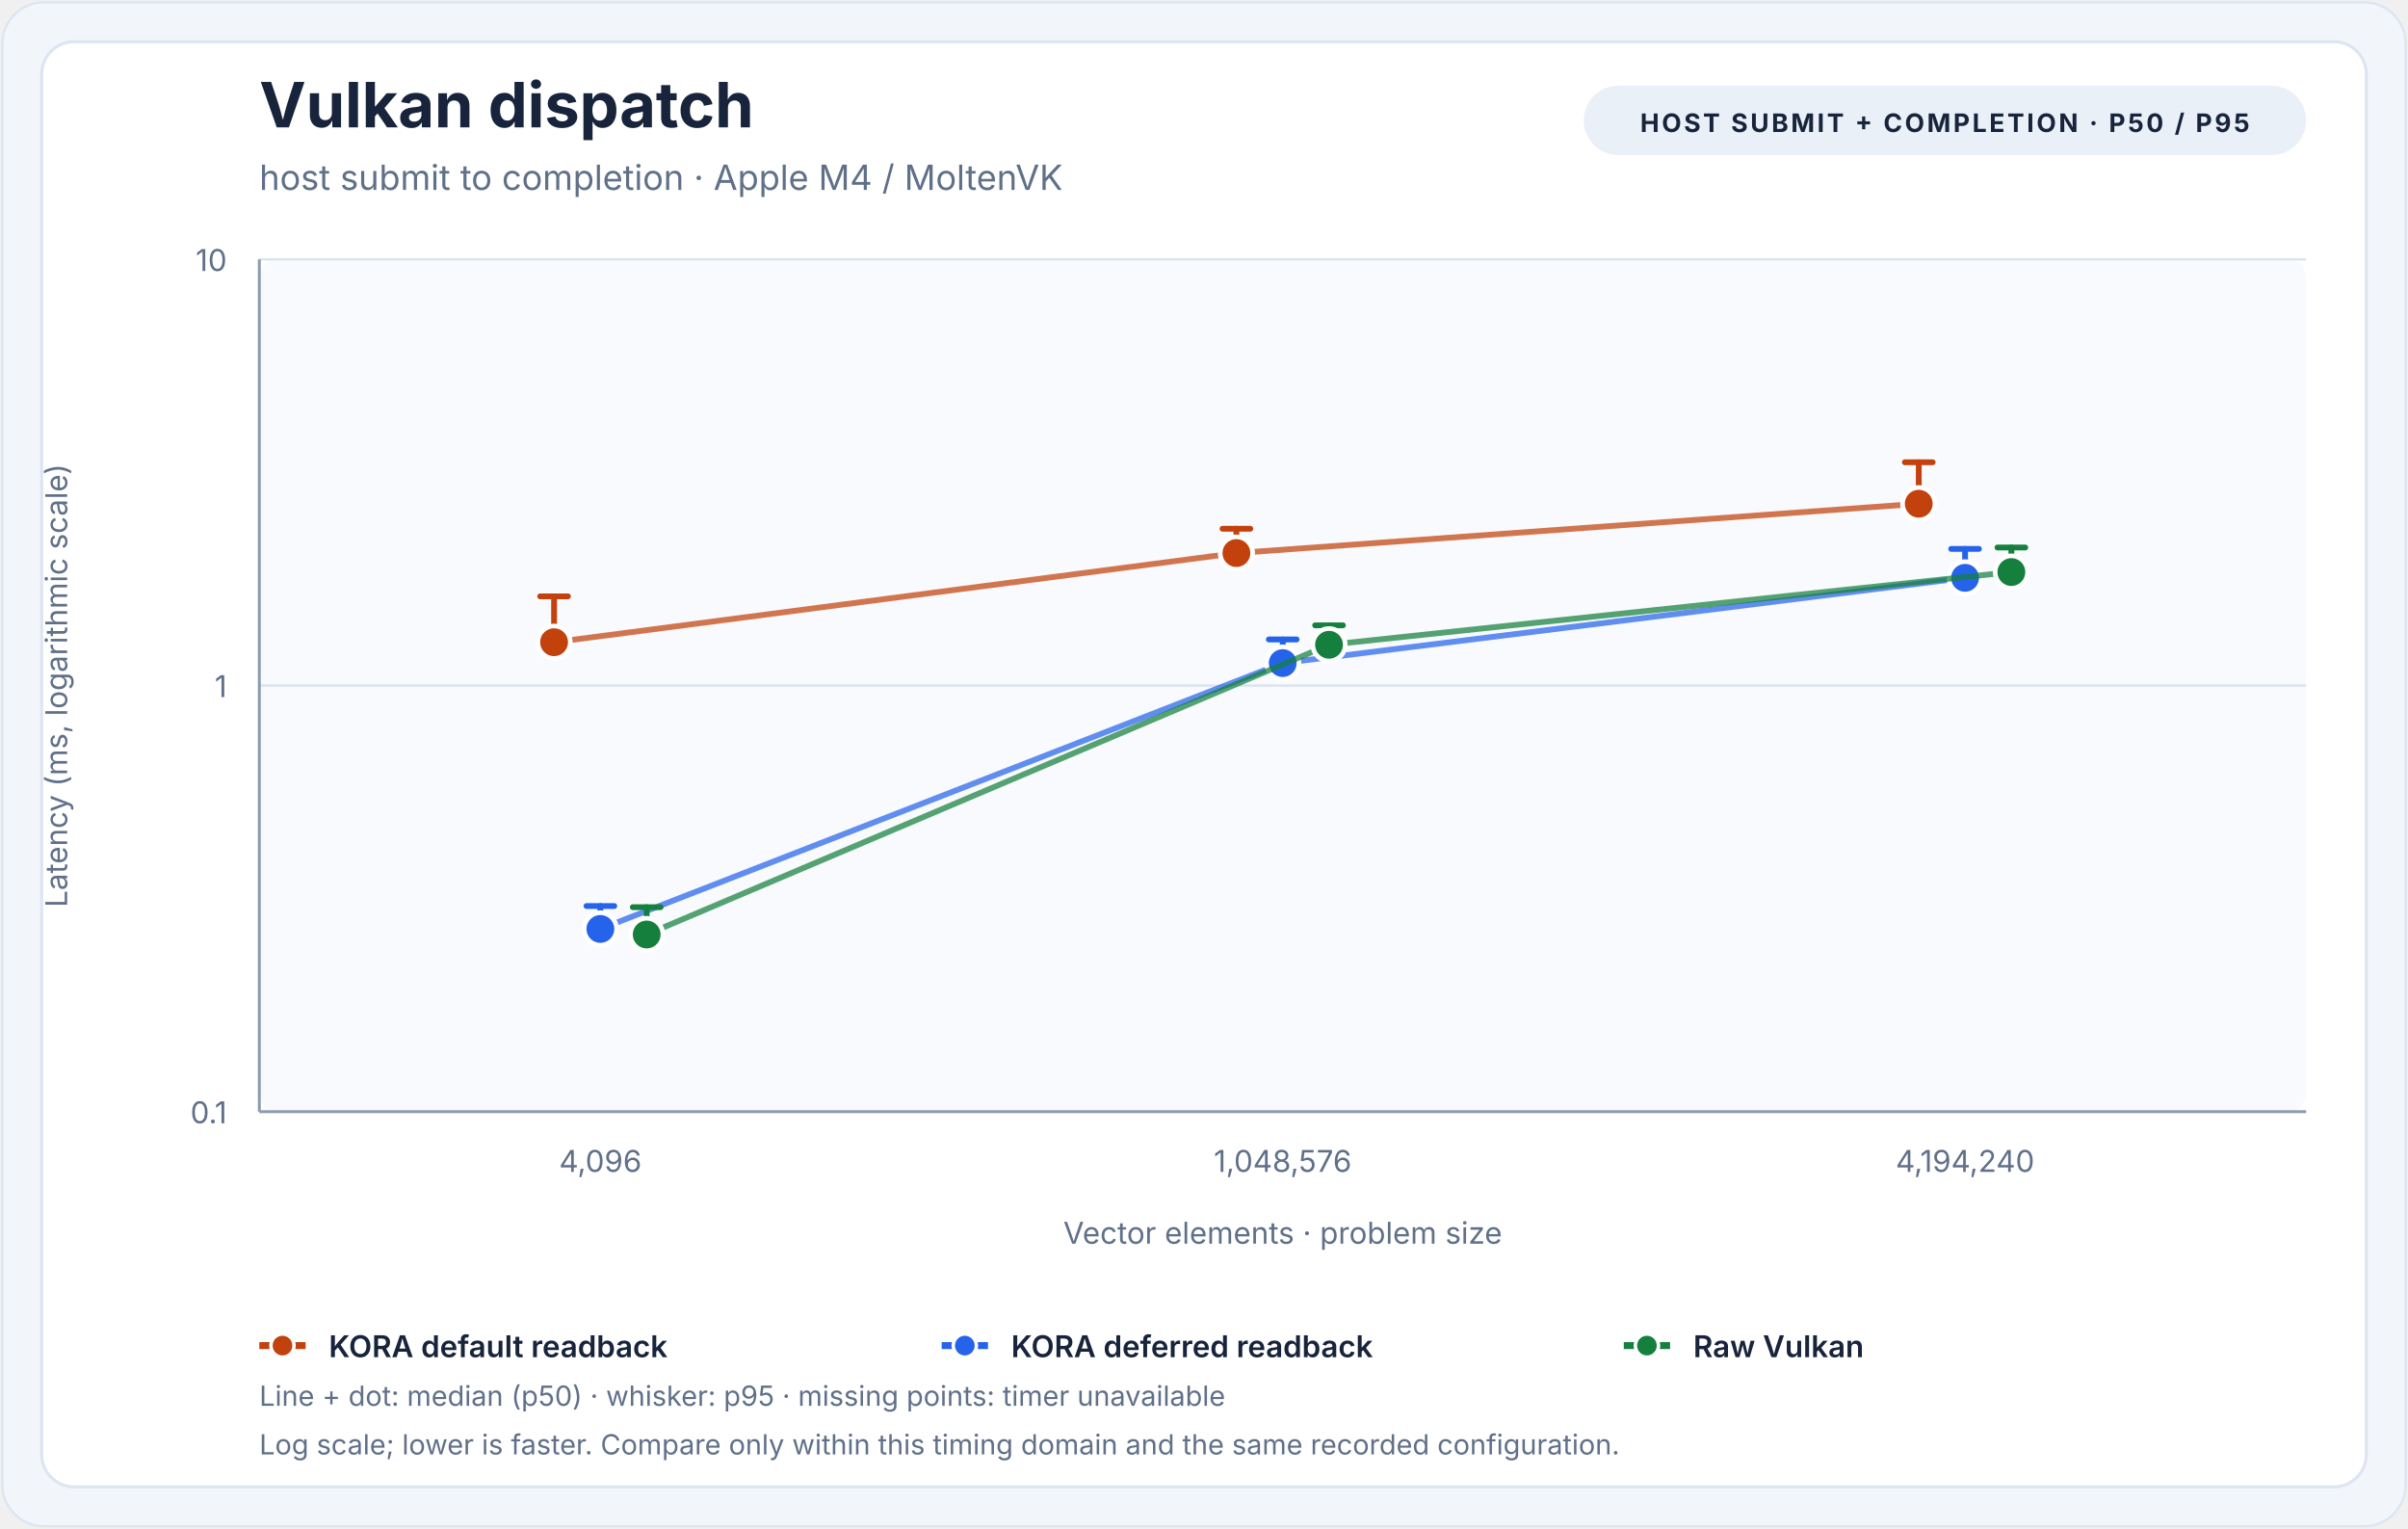
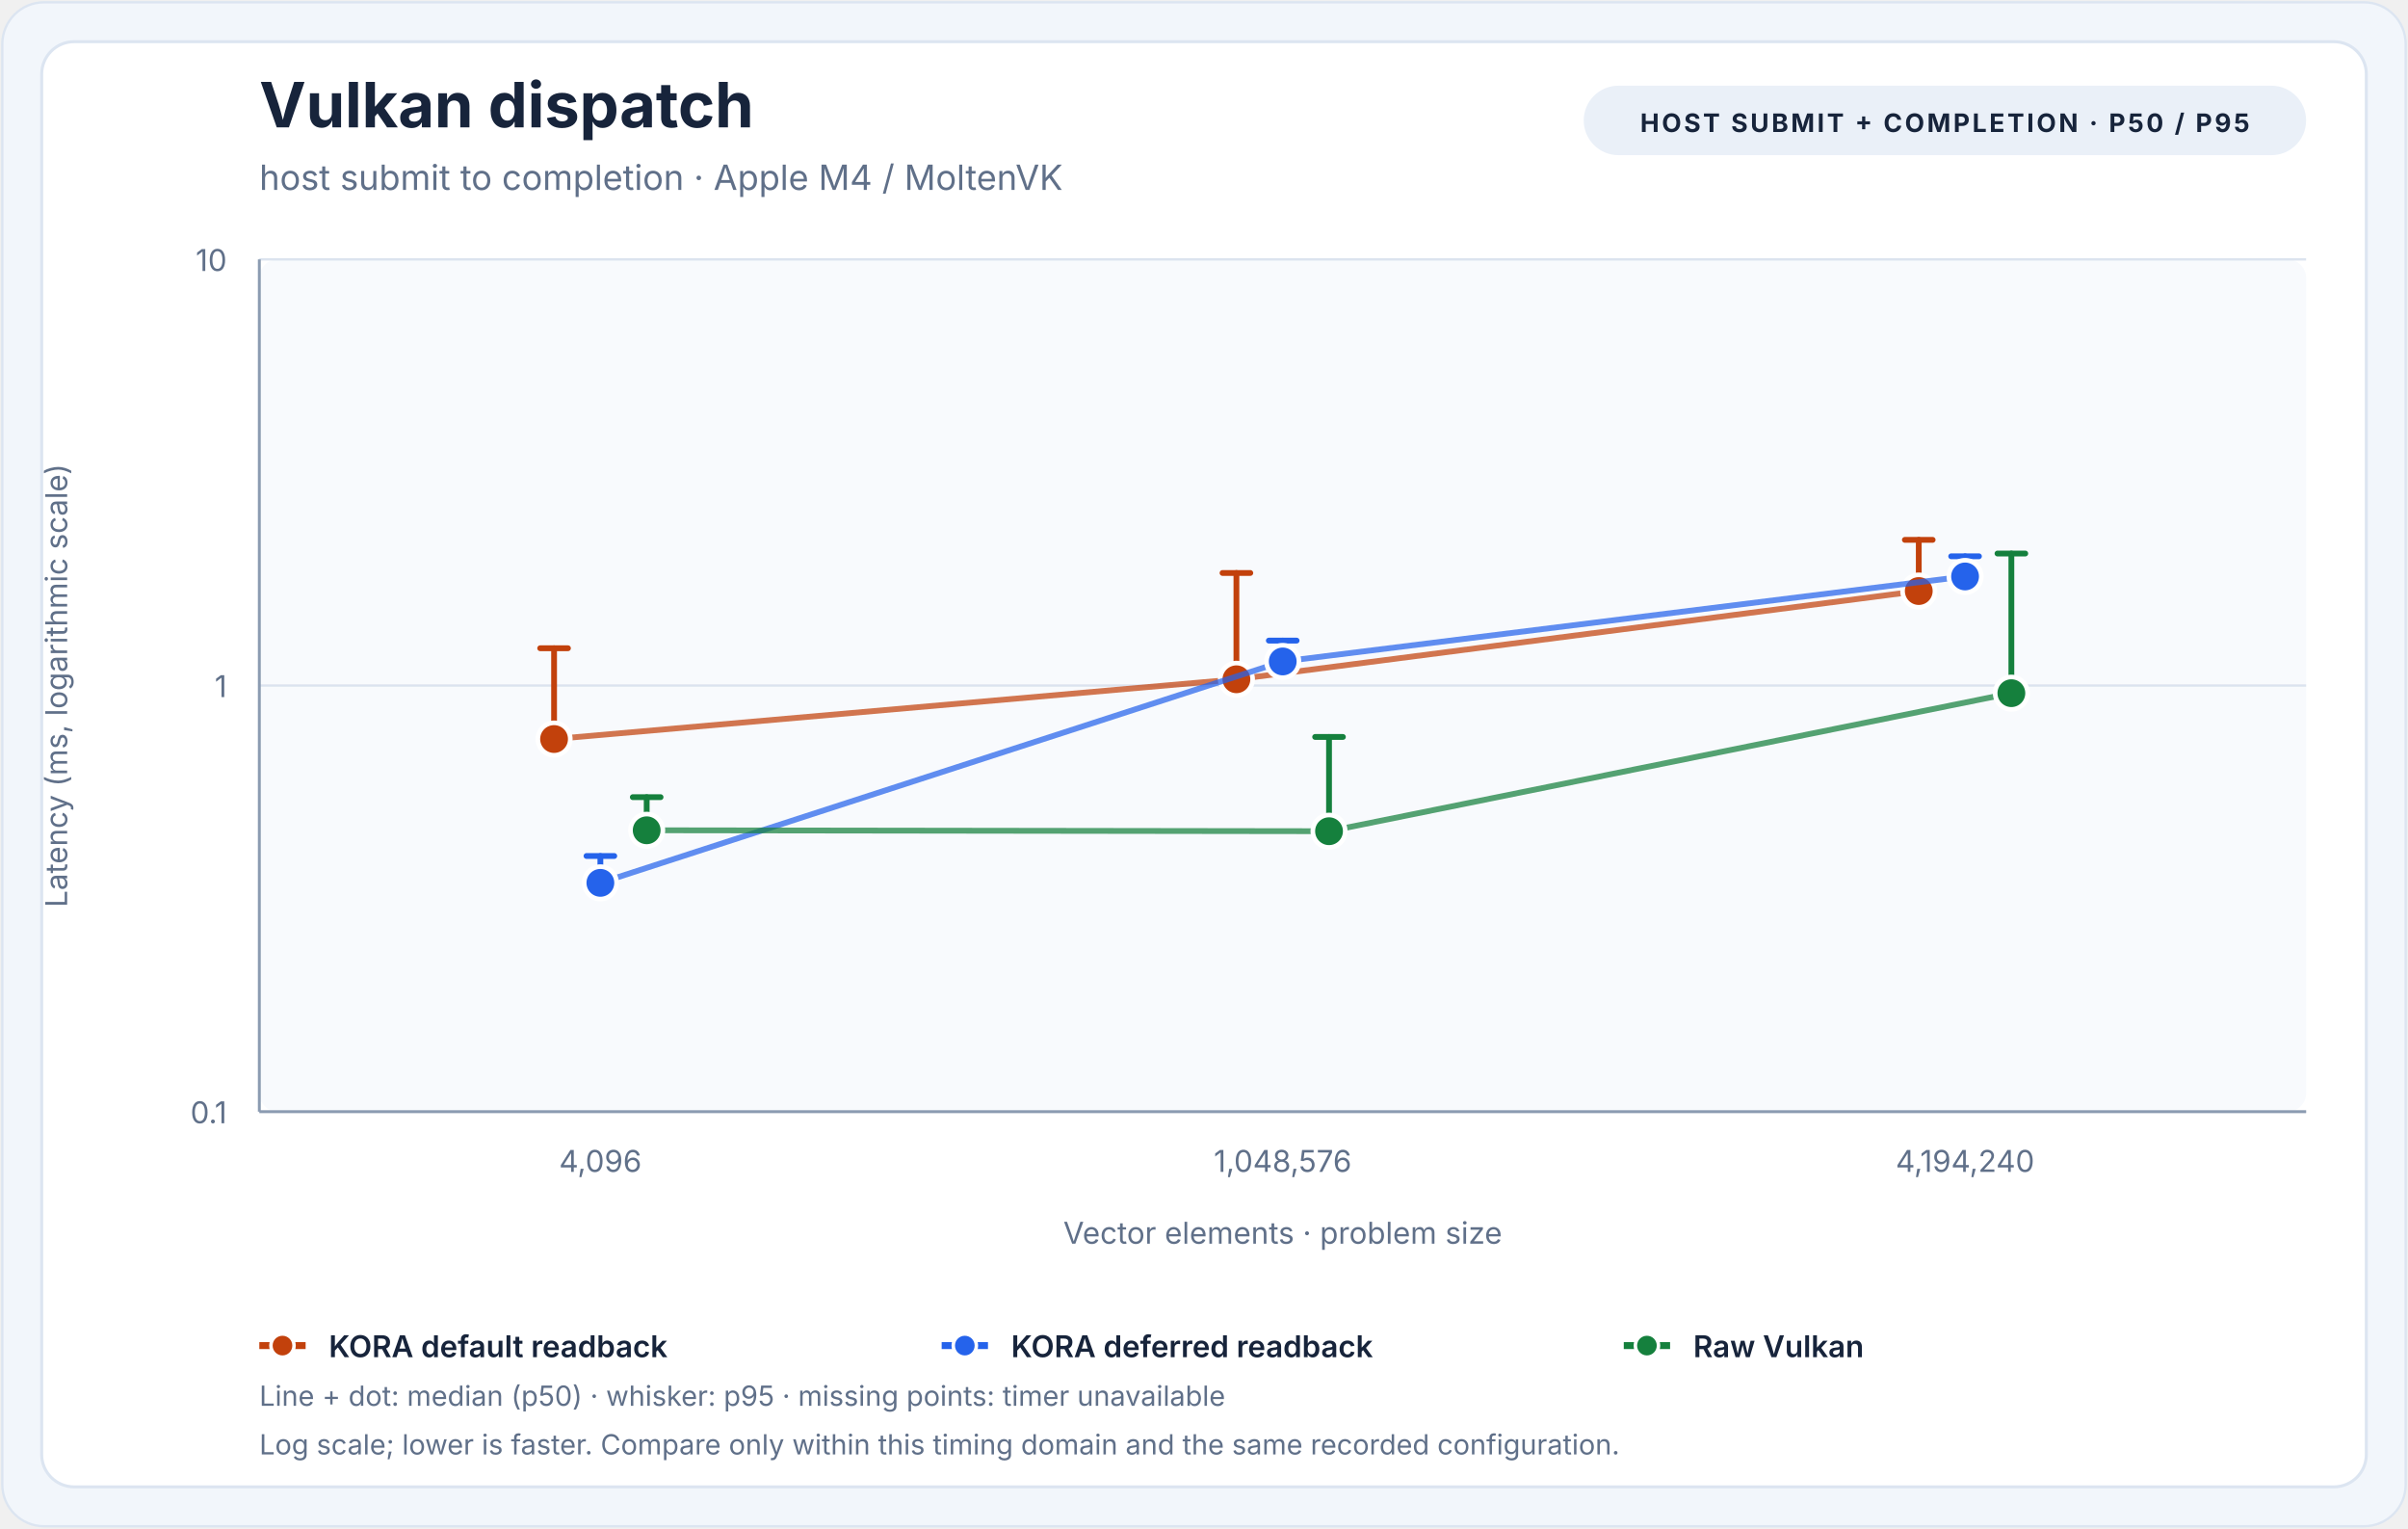
<svg xmlns="http://www.w3.org/2000/svg" viewBox="0 0 1040 660" role="img" aria-labelledby="title desc">
  <style>text{font-family:Inter,-apple-system,BlinkMacSystemFont,"Segoe UI",Arial,sans-serif;fill:#17243b}.muted{fill:#607089}.grid{stroke:#dbe3ef;stroke-width:1}.axis{stroke:#8b9bb1;stroke-width:1.25}.whisker{stroke-width:2.5;stroke-linecap:round}.median{stroke:#fff;stroke-width:2}.series-line{fill:none;stroke-width:2.5;stroke-linecap:round;stroke-linejoin:round;opacity:.72}.card{fill:#fff;stroke:#dce5f1;stroke-width:1.3}.plot-bg{fill:#f8fafd}.pill{fill:#eaf0f8}.tick{font-variant-numeric:tabular-nums}</style>
  <rect x="1" y="1" width="1038" height="658" rx="18" fill="#f2f6fb" stroke="#dce5f1" />
  <rect class="card" x="18" y="18" width="1004" height="624" rx="14" />
  <text x="112" y="55" font-size="27" font-weight="700">Vulkan dispatch</text>
  <text class="muted" x="112" y="82" font-size="15">host submit to completion · Apple M4 / MoltenVK</text>
  <rect class="pill" x="684" y="37" width="312" height="30" rx="15" />
  <text x="840" y="57" text-anchor="middle" font-size="11" font-weight="700" letter-spacing="1.1">HOST SUBMIT + COMPLETION · P50 / P95</text>
  <rect class="plot-bg" x="112" y="112" width="884" height="368" rx="8" />
  <line class="grid" x1="112" y1="480.0" x2="996" y2="480.0" />
  <text class="muted tick" x="98" y="485.0" text-anchor="end" font-size="13">0.1</text>
  <line class="grid" x1="112" y1="296.0" x2="996" y2="296.0" />
  <text class="muted tick" x="98" y="301.0" text-anchor="end" font-size="13">1</text>
  <line class="grid" x1="112" y1="112.0" x2="996" y2="112.0" />
  <text class="muted tick" x="98" y="117.0" text-anchor="end" font-size="13">10</text>
  <line class="axis" x1="112" y1="112" x2="112" y2="480" />
  <line class="axis" x1="112" y1="480" x2="996" y2="480" />
  <text class="muted" x="29" y="296.0" transform="rotate(-90 29 296.0)" text-anchor="middle" font-size="13">Latency (ms, logarithmic scale)</text>
  <text class="muted" x="554.0" y="537" text-anchor="middle" font-size="13">Vector elements · problem size</text>
  <text class="muted tick" x="259.3" y="506" text-anchor="middle" font-size="13">4,096</text>
  <text class="muted tick" x="554.0" y="506" text-anchor="middle" font-size="13">1,048,576</text>
  <text class="muted tick" x="848.7" y="506" text-anchor="middle" font-size="13">4,194,240</text>
-   <path class="series-line" stroke="#c2410c" d="M 239.3 277.3 L 534.0 238.8 L 828.7 217.5" />
-   <line class="whisker" stroke="#c2410c" x1="239.3" y1="257.5" x2="239.3" y2="277.3" />
-   <line class="whisker" stroke="#c2410c" x1="233.3" y1="257.5" x2="245.3" y2="257.5" />
-   <circle class="median" fill="#c2410c" cx="239.3" cy="277.3" r="7" />
-   <line class="whisker" stroke="#c2410c" x1="534.0" y1="228.3" x2="534.0" y2="238.8" />
-   <line class="whisker" stroke="#c2410c" x1="528.0" y1="228.3" x2="540.0" y2="228.3" />
-   <circle class="median" fill="#c2410c" cx="534.0" cy="238.8" r="7" />
-   <line class="whisker" stroke="#c2410c" x1="828.7" y1="199.6" x2="828.7" y2="217.5" />
-   <line class="whisker" stroke="#c2410c" x1="822.7" y1="199.6" x2="834.7" y2="199.6" />
-   <circle class="median" fill="#c2410c" cx="828.7" cy="217.5" r="7" />
-   <path class="series-line" stroke="#2563eb" d="M 259.3 401.1 L 554.0 286.3 L 848.7 249.5" />
-   <line class="whisker" stroke="#2563eb" x1="259.3" y1="391.2" x2="259.3" y2="401.1" />
-   <line class="whisker" stroke="#2563eb" x1="253.3" y1="391.2" x2="265.3" y2="391.2" />
-   <circle class="median" fill="#2563eb" cx="259.3" cy="401.1" r="7" />
-   <line class="whisker" stroke="#2563eb" x1="554.0" y1="276.1" x2="554.0" y2="286.3" />
-   <line class="whisker" stroke="#2563eb" x1="548.0" y1="276.1" x2="560.0" y2="276.1" />
-   <circle class="median" fill="#2563eb" cx="554.0" cy="286.3" r="7" />
-   <line class="whisker" stroke="#2563eb" x1="848.7" y1="237.0" x2="848.7" y2="249.5" />
-   <line class="whisker" stroke="#2563eb" x1="842.7" y1="237.0" x2="854.7" y2="237.0" />
-   <circle class="median" fill="#2563eb" cx="848.7" cy="249.5" r="7" />
-   <path class="series-line" stroke="#15803d" d="M 279.3 403.5 L 574.0 278.4 L 868.7 247.0" />
-   <line class="whisker" stroke="#15803d" x1="279.3" y1="391.7" x2="279.3" y2="403.5" />
-   <line class="whisker" stroke="#15803d" x1="273.3" y1="391.7" x2="285.3" y2="391.7" />
-   <circle class="median" fill="#15803d" cx="279.3" cy="403.5" r="7" />
-   <line class="whisker" stroke="#15803d" x1="574.0" y1="270.0" x2="574.0" y2="278.4" />
-   <line class="whisker" stroke="#15803d" x1="568.0" y1="270.0" x2="580.0" y2="270.0" />
-   <circle class="median" fill="#15803d" cx="574.0" cy="278.4" r="7" />
-   <line class="whisker" stroke="#15803d" x1="868.7" y1="236.4" x2="868.7" y2="247.0" />
-   <line class="whisker" stroke="#15803d" x1="862.7" y1="236.4" x2="874.7" y2="236.4" />
-   <circle class="median" fill="#15803d" cx="868.7" cy="247.0" r="7" />
+   <path class="series-line" stroke="#c2410c" d="M 239.3 319.1 L 534.0 293.3 L 828.7 255.2" />
+   <line class="whisker" stroke="#c2410c" x1="239.3" y1="279.9" x2="239.3" y2="319.1" />
+   <line class="whisker" stroke="#c2410c" x1="233.3" y1="279.9" x2="245.3" y2="279.9" />
+   <circle class="median" fill="#c2410c" cx="239.3" cy="319.1" r="7" />
+   <line class="whisker" stroke="#c2410c" x1="534.0" y1="247.4" x2="534.0" y2="293.3" />
+   <line class="whisker" stroke="#c2410c" x1="528.0" y1="247.4" x2="540.0" y2="247.4" />
+   <circle class="median" fill="#c2410c" cx="534.0" cy="293.3" r="7" />
+   <line class="whisker" stroke="#c2410c" x1="828.7" y1="233.1" x2="828.7" y2="255.2" />
+   <line class="whisker" stroke="#c2410c" x1="822.7" y1="233.1" x2="834.7" y2="233.1" />
+   <circle class="median" fill="#c2410c" cx="828.7" cy="255.2" r="7" />
+   <path class="series-line" stroke="#2563eb" d="M 259.3 381.2 L 554.0 285.6 L 848.7 248.9" />
+   <line class="whisker" stroke="#2563eb" x1="259.3" y1="369.6" x2="259.3" y2="381.2" />
+   <line class="whisker" stroke="#2563eb" x1="253.3" y1="369.6" x2="265.3" y2="369.6" />
+   <circle class="median" fill="#2563eb" cx="259.3" cy="381.2" r="7" />
+   <line class="whisker" stroke="#2563eb" x1="554.0" y1="276.6" x2="554.0" y2="285.6" />
+   <line class="whisker" stroke="#2563eb" x1="548.0" y1="276.6" x2="560.0" y2="276.6" />
+   <circle class="median" fill="#2563eb" cx="554.0" cy="285.6" r="7" />
+   <line class="whisker" stroke="#2563eb" x1="848.7" y1="240.2" x2="848.7" y2="248.9" />
+   <line class="whisker" stroke="#2563eb" x1="842.7" y1="240.2" x2="854.7" y2="240.2" />
+   <circle class="median" fill="#2563eb" cx="848.7" cy="248.9" r="7" />
+   <path class="series-line" stroke="#15803d" d="M 279.3 358.5 L 574.0 358.9 L 868.7 299.3" />
+   <line class="whisker" stroke="#15803d" x1="279.3" y1="344.2" x2="279.3" y2="358.5" />
+   <line class="whisker" stroke="#15803d" x1="273.3" y1="344.2" x2="285.3" y2="344.2" />
+   <circle class="median" fill="#15803d" cx="279.3" cy="358.5" r="7" />
+   <line class="whisker" stroke="#15803d" x1="574.0" y1="318.2" x2="574.0" y2="358.9" />
+   <line class="whisker" stroke="#15803d" x1="568.0" y1="318.2" x2="580.0" y2="318.2" />
+   <circle class="median" fill="#15803d" cx="574.0" cy="358.9" r="7" />
+   <line class="whisker" stroke="#15803d" x1="868.7" y1="239.0" x2="868.7" y2="299.3" />
+   <line class="whisker" stroke="#15803d" x1="862.7" y1="239.0" x2="874.7" y2="239.0" />
+   <circle class="median" fill="#15803d" cx="868.7" cy="299.3" r="7" />
  <line stroke="#c2410c" stroke-width="3" x1="112.0" y1="581" x2="132.0" y2="581" />
  <circle fill="#c2410c" stroke="#fff" stroke-width="1.5" cx="122.0" cy="581" r="5" />
  <text x="142.0" y="586" font-size="13" font-weight="600">KORA default readback</text>
  <line stroke="#2563eb" stroke-width="3" x1="406.7" y1="581" x2="426.7" y2="581" />
  <circle fill="#2563eb" stroke="#fff" stroke-width="1.5" cx="416.7" cy="581" r="5" />
  <text x="436.7" y="586" font-size="13" font-weight="600">KORA deferred readback</text>
  <line stroke="#15803d" stroke-width="3" x1="701.3" y1="581" x2="721.3" y2="581" />
  <circle fill="#15803d" stroke="#fff" stroke-width="1.5" cx="711.3" cy="581" r="5" />
  <text x="731.3" y="586" font-size="13" font-weight="600">Raw Vulkan</text>
  <text class="muted" x="112" y="607" font-size="12">Line + dot: median (p50) · whisker: p95 · missing points: timer unavailable</text>
  <text class="muted" x="112" y="628" font-size="12">Log scale; lower is faster. Compare only within this timing domain and the same recorded configuration.</text>
</svg>
